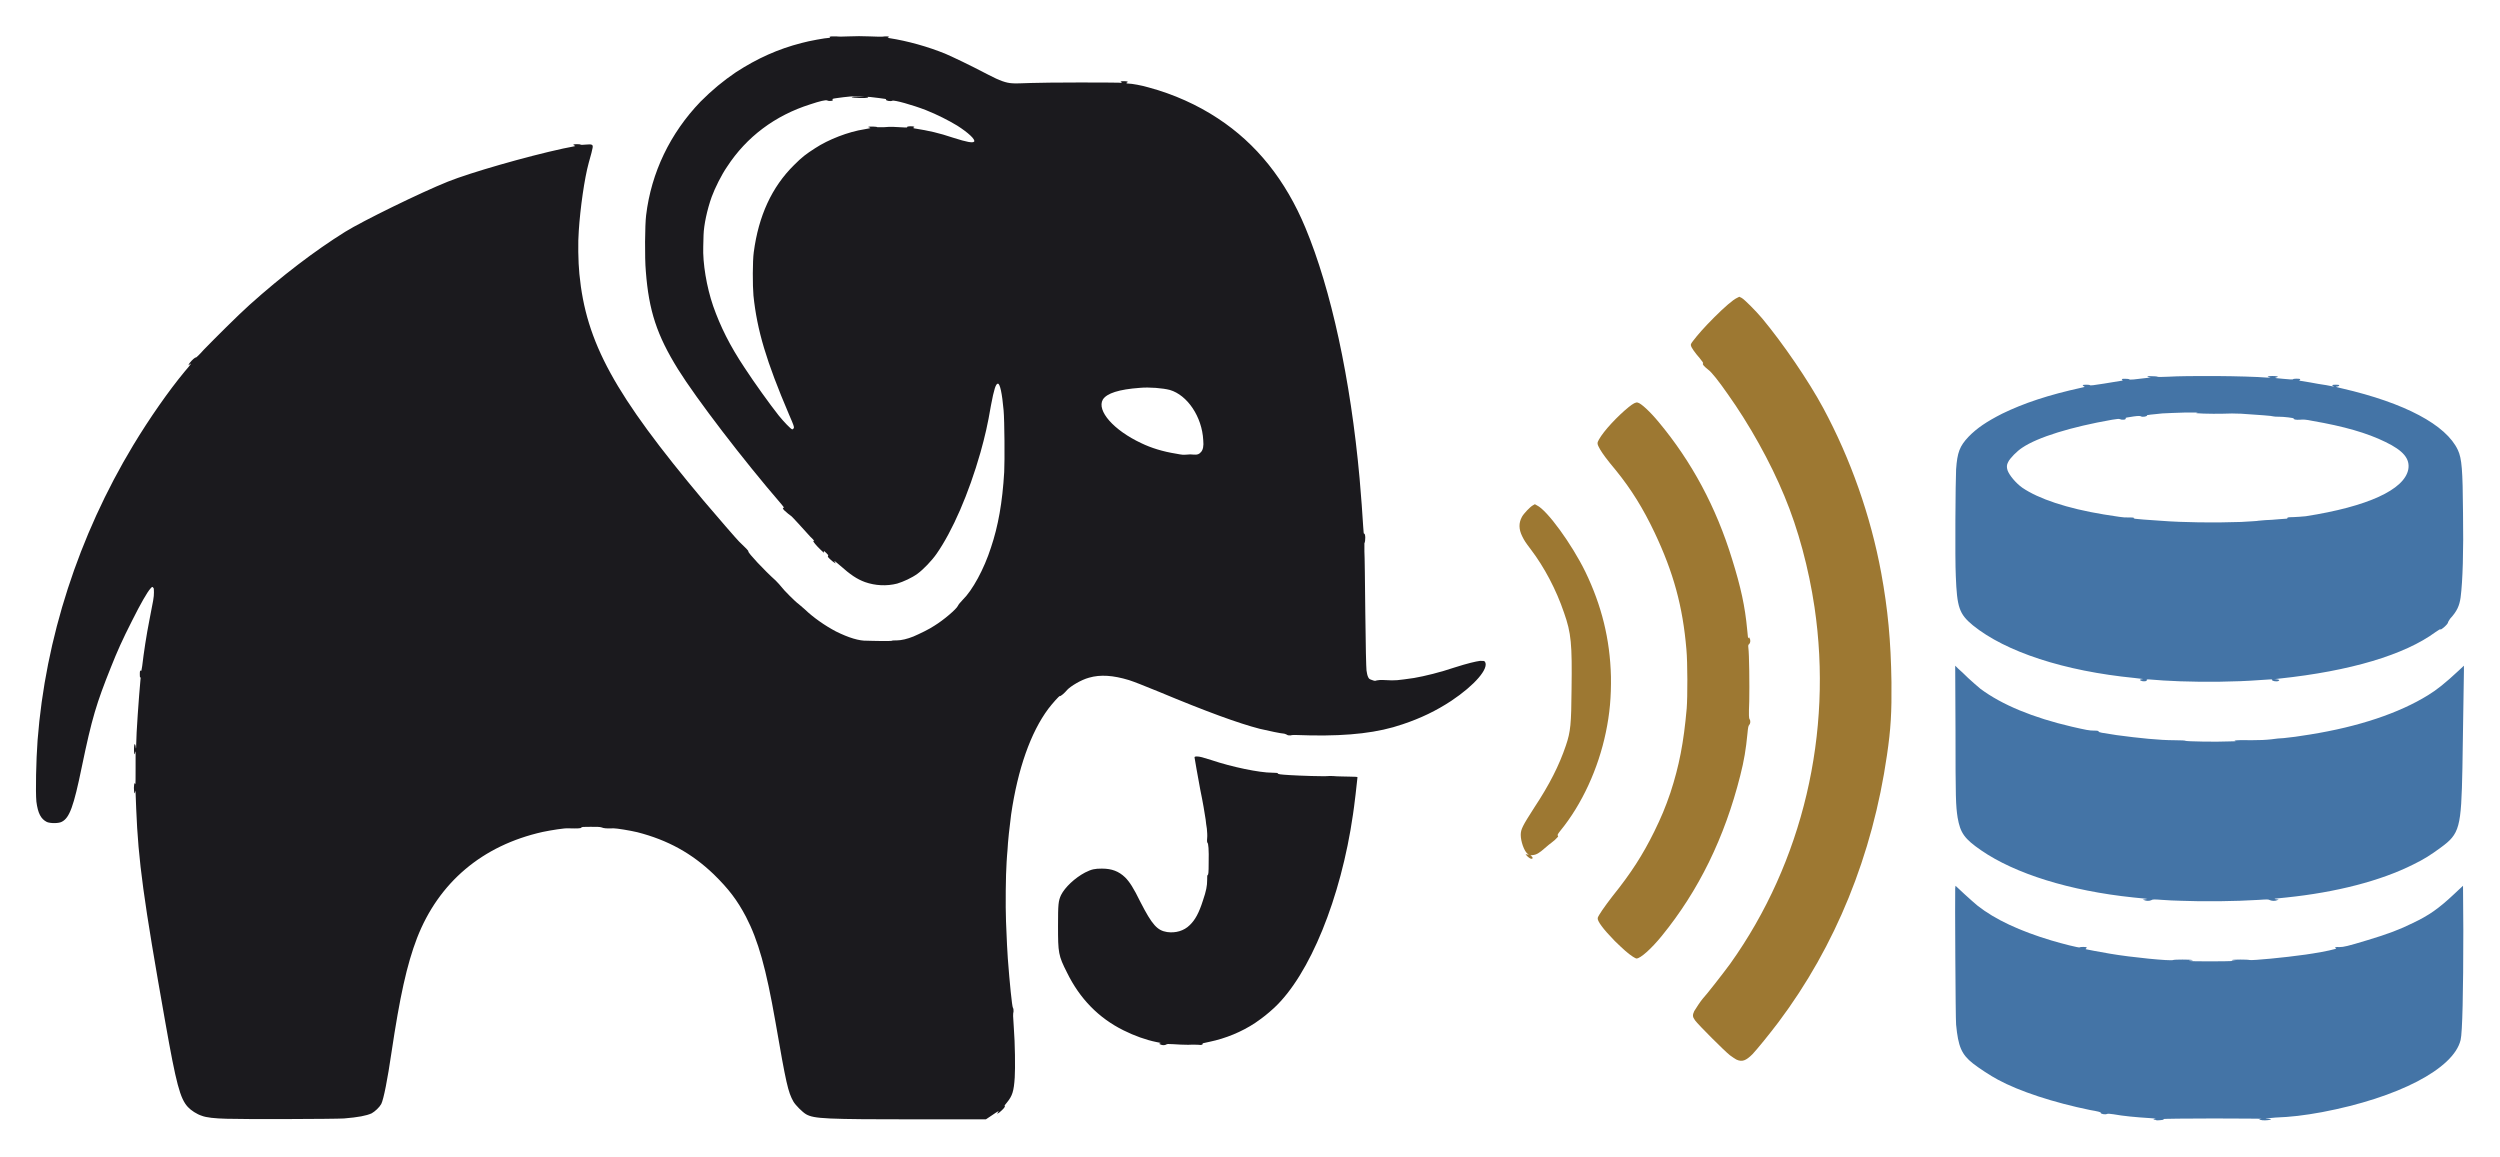
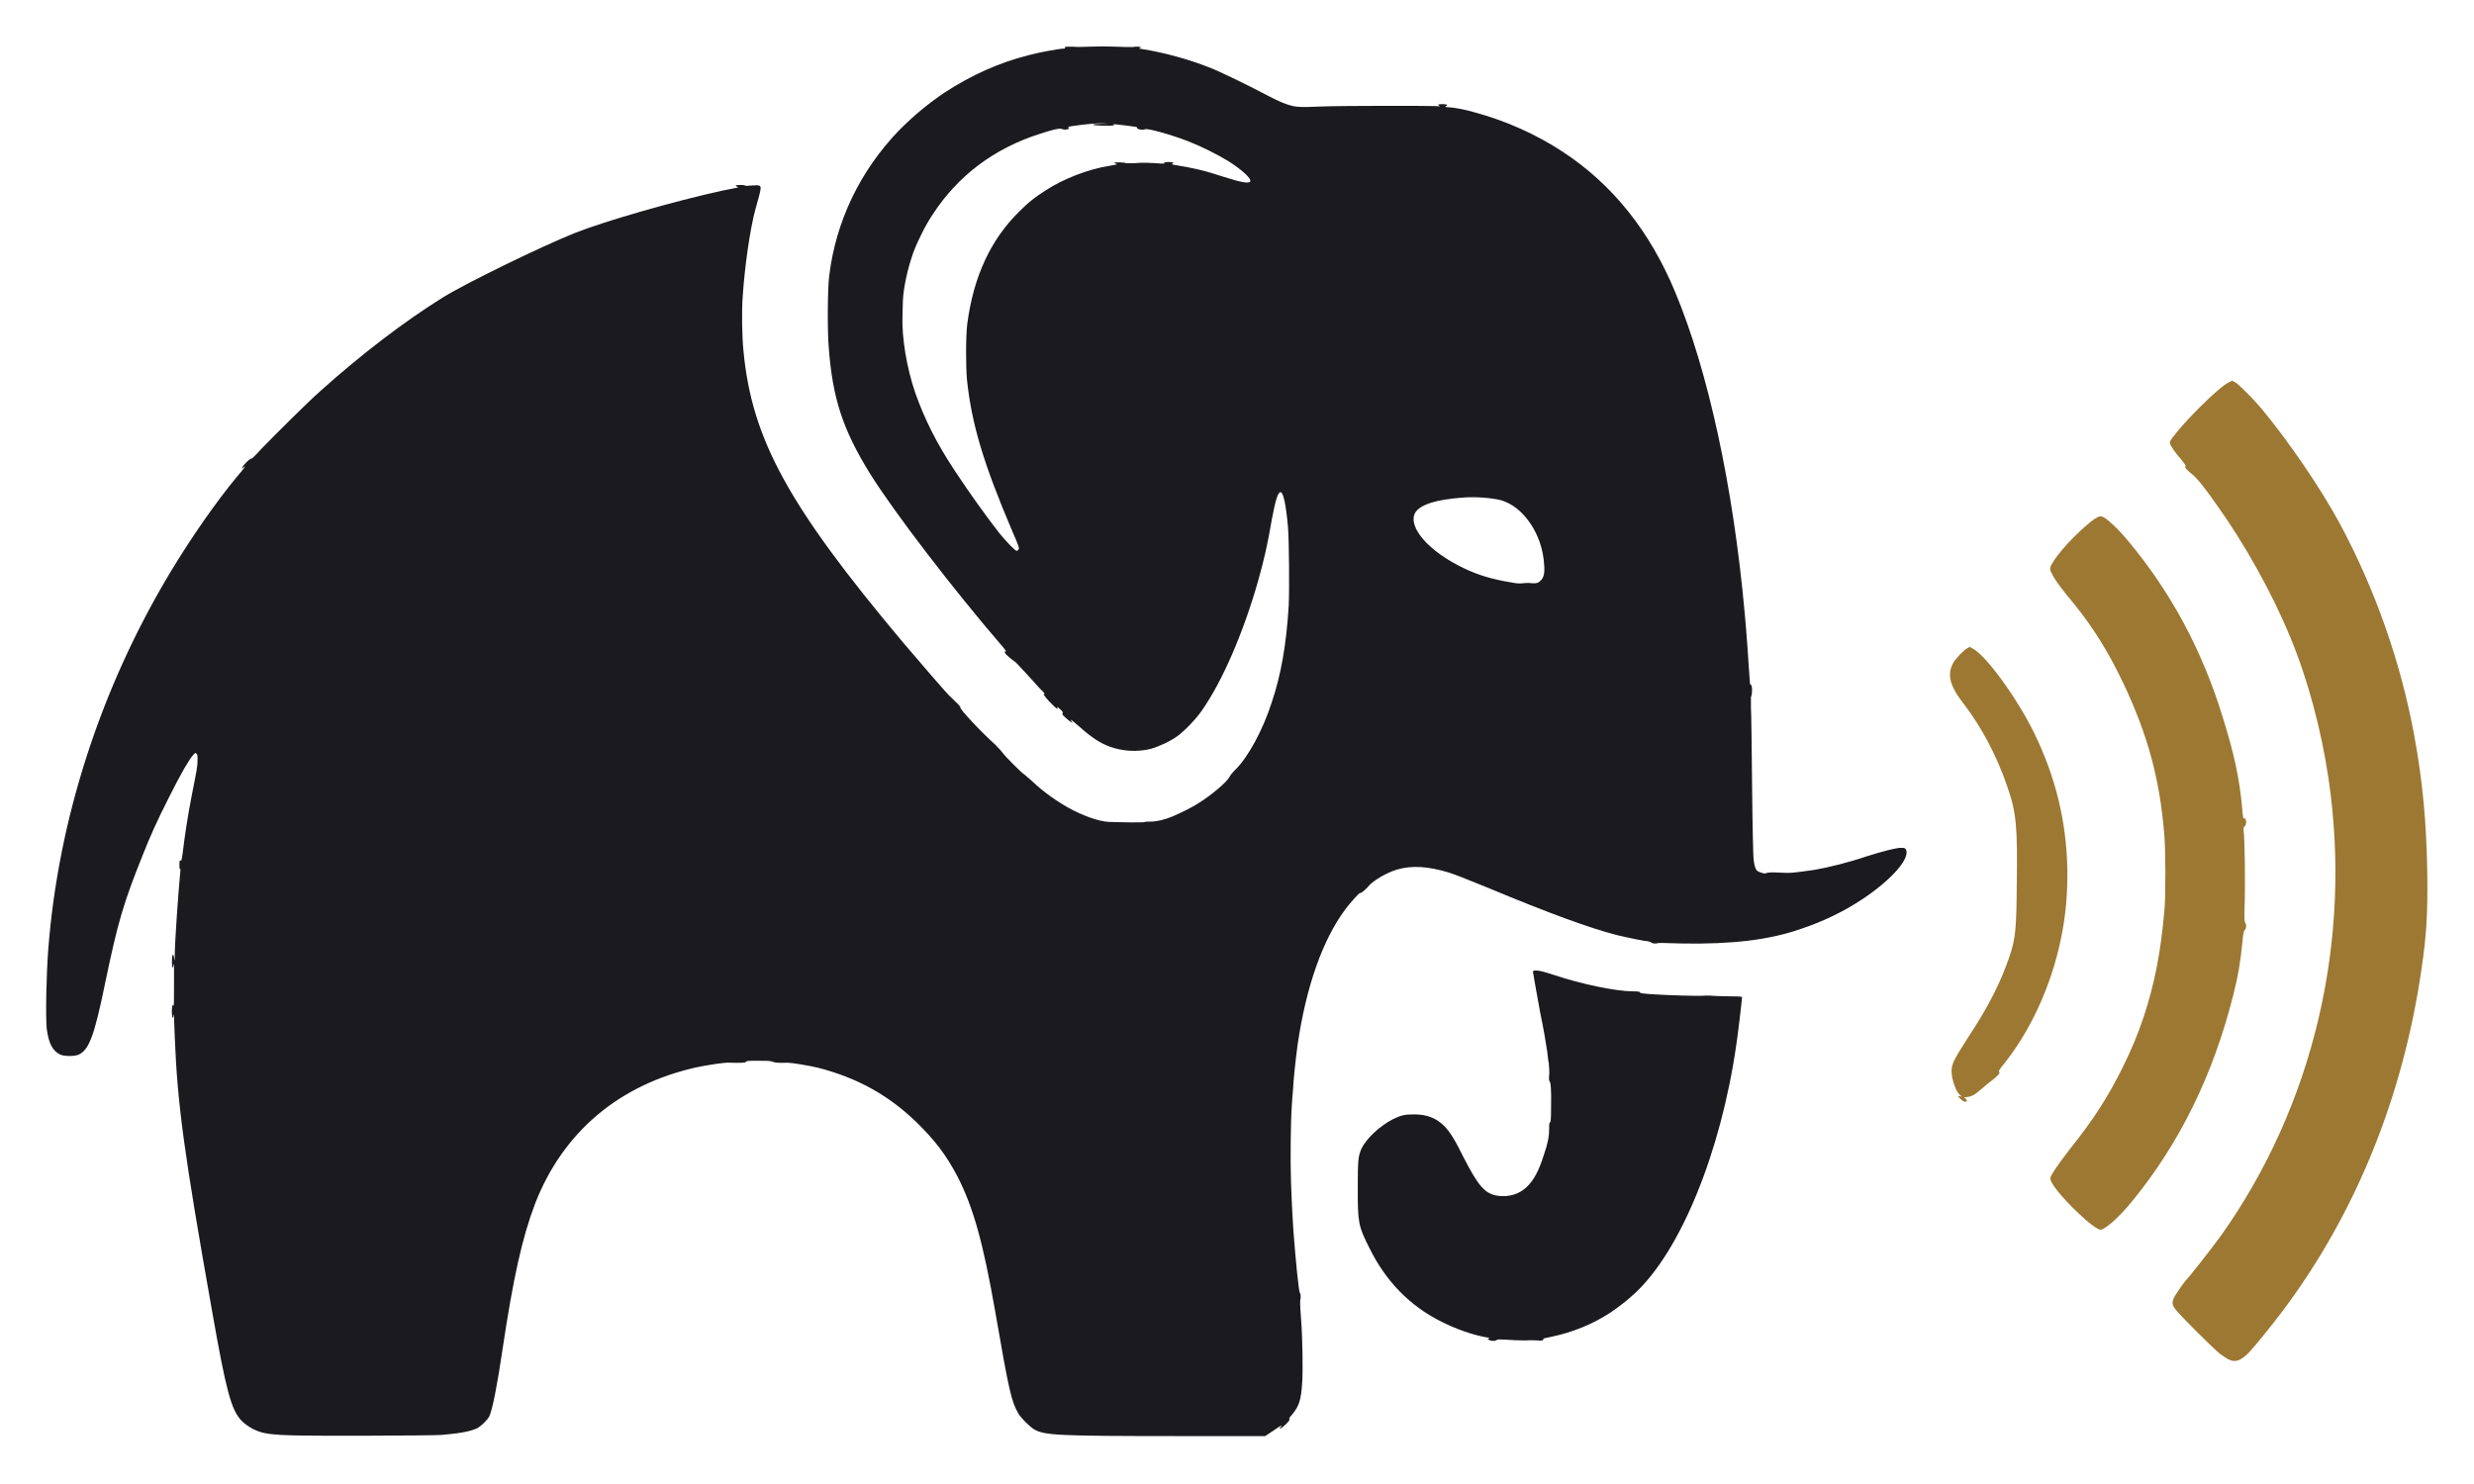
- <svg xmlns="http://www.w3.org/2000/svg" viewBox="621.7 320.2 831.5 384.7" role="img" aria-label="pg-probe">
+ <svg xmlns="http://www.w3.org/2000/svg" viewBox="621.7 320.2 641.2 384.7" role="img" aria-label="pg-probe">
  <path fill="#1b1a1e" fill-rule="evenodd" d="M697.1 692.3C693.1 692.2 690.3 691.9 688.8 691.3C687.2 690.8 685.2 689.5 684.2 688.4C681.6 685.6 680.3 680.7 676.7 660.3C669.4 619.1 667.7 606.6 667 589.2C666.9 586.9 666.8 584.6 666.8 584C666.8 582.9 666.8 582.9 666.6 583.8C666.4 584.2 666.4 584.2 666.3 583.4C666.1 581.9 666.4 579.9 666.7 581C666.8 581.1 666.8 578.7 666.8 575.6C666.8 572.5 666.8 570 666.8 570.1C666.7 570.2 666.6 570.5 666.6 570.8C666.4 571.2 666.4 571.2 666.3 570.4C666.2 569.4 666.3 567.7 666.5 567.7C666.6 567.7 666.7 567.9 666.8 568.3C666.9 569.5 667 569.4 667 567.8C667 564.4 667.9 551.8 668.4 546.5C668.5 545.8 668.5 545.5 668.4 545.5C668.2 545.5 668.2 545.1 668.2 544.4C668.2 543.3 668.3 543.1 668.6 543.3C668.7 543.5 668.8 543 669 541.7C669.5 537.4 670.4 531.4 671.4 526.4C672.7 519.8 672.9 518.9 672.9 517.2C672.9 516.1 672.9 515.8 672.6 515.6C672.4 515.3 672.3 515.3 671.7 516C670.7 517.1 668.5 520.9 665.6 526.7C662.4 533 660.7 536.8 658.6 542.1C653.8 554.1 652.3 558.9 648.9 575.3C646.2 588.5 644.8 592.2 642.3 593.5C641.3 594.1 638.5 594.1 637.3 593.6C635.3 592.6 634.3 590.7 633.8 586.8C633.5 583.6 633.7 573.1 634.2 566.4C636.8 532.6 647.8 498.5 666 468.3C671.5 459.2 677.8 450.2 683.1 443.8C685.1 441.5 685.7 440.6 684.8 441.4C684.3 441.9 684.3 441.6 684.8 440.9C685.6 439.9 686.6 439 686.9 439.1C687 439.1 688 438.2 689.5 436.5C692.9 433 700.9 425 704.7 421.6C715.4 412 726.4 403.6 736.5 397.3C742.3 393.7 761.7 384.2 770.7 380.6C778.2 377.6 796.6 372.3 809 369.6C811.2 369.2 812.9 368.8 813 368.8C813 368.7 812.9 368.6 812.7 368.6C812.5 368.5 812.4 368.4 812.4 368.3C812.6 368.1 814.6 368.1 814.8 368.3C814.9 368.4 815.5 368.4 816.4 368.3C817.5 368.2 818.1 368.2 818.4 368.3C819.1 368.6 819.1 368.7 817.5 374.4C816.1 379.5 814.7 389.3 814.2 397C813.9 400.6 814 407.3 814.4 411.3C816.6 434.1 826 451.3 855.7 486.7C860.8 492.7 866.6 499.4 867.5 500.3C869.8 502.5 870.7 503.4 870.6 503.6C870.4 504 875.9 509.9 879.7 513.3C880.4 514 881.3 515 881.6 515.4C882.2 516.3 886.4 520.5 887.2 521C887.4 521.1 888.3 522 889.3 522.8C892.2 525.6 896.1 528.3 899.7 530.2C903.9 532.3 907.5 533.4 910.1 533.3C910.7 533.3 912.8 533.4 914.8 533.4C916.8 533.4 918.4 533.4 918.4 533.3C918.5 533.2 919.1 533.2 919.9 533.2C921.5 533.2 923.5 532.7 925.5 531.9C927.6 531 930.9 529.4 932.5 528.3C935.6 526.4 939.8 522.8 940.3 521.7C940.4 521.4 941.1 520.5 941.9 519.7C945.1 516.6 949 509.5 951.3 502.3C953.7 495.2 955.1 487.3 955.7 477.2C955.9 473.4 955.8 460 955.5 456.7C955 451 954.3 447.8 953.6 447.8C952.9 447.8 952.3 449.7 951.3 455C950.2 461.5 949.3 465.3 947.8 470.7C943.9 484.4 938.5 496.8 933.2 504.4C931.6 506.7 928.8 509.6 926.9 511C925 512.4 922.1 513.7 920.1 514.3C916.6 515.2 912.8 515 909.4 513.8C906.7 512.8 904.6 511.4 901 508.2C900 507.3 899.2 506.7 899.2 506.8C899.2 506.8 899.3 507 899.4 507.2C900 507.8 899.5 507.6 898.6 506.9C897.2 505.7 896.9 505.4 897.1 505.1C897.3 504.9 897.1 504.7 896.5 504.1C895.8 503.5 895.7 503.3 895.7 503.6C895.8 503.8 895.8 504 895.7 504C895.6 504 893.5 502 892.8 501.1C892.1 500.2 892 500 892.5 500.1C892.6 500.2 892.1 499.5 891.2 498.7C890.4 497.8 888.7 495.9 887.3 494.4C886 493 884.9 491.8 884.8 491.8C884.6 491.7 883.2 490.6 882.5 489.9C882 489.4 881.9 488.9 882.5 489.1C882.6 489.2 882.2 488.6 881.6 487.9C868.9 473.2 853.3 452.8 847.2 443C840.2 431.7 837.5 423.6 836.5 410.4C836.1 406 836.2 394.9 836.6 391.8C838.3 377.6 844.6 364.5 854.7 354C858.6 350.1 862.1 347.2 866.5 344.2C873.6 339.6 880.5 336.5 888.3 334.5C890.8 333.8 896.4 332.8 897.4 332.8C897.8 332.8 897.8 332.8 897.7 332.6C897.5 332.4 897.6 332.4 898.3 332.3C898.7 332.3 899.5 332.3 899.9 332.3C900.4 332.4 902.2 332.4 904.1 332.3C906.4 332.2 908.4 332.2 910.8 332.3C912.7 332.4 914.6 332.4 915.1 332.4C915.6 332.3 916.3 332.3 916.8 332.3C917.5 332.4 917.6 332.5 917.2 332.6C916.8 332.8 916.8 332.8 917.6 332.9C923.4 333.8 930.4 335.7 936.4 338.2C939.1 339.4 943.8 341.6 950.3 345C954.3 347.1 956.4 347.8 958.4 347.9C959.1 348 961.9 347.9 964.6 347.8C969.5 347.6 991 347.6 993.7 347.7C994.9 347.8 995 347.8 994.7 347.6C994.2 347.3 994.4 347.2 995.6 347.2C996.6 347.2 997.1 347.4 996.6 347.6C996.1 347.8 996.3 348 997 348C998.1 348 1001.5 348.6 1003.8 349.3C1012 351.5 1020 355.1 1026.8 359.6C1039.6 368 1049.3 380.1 1055.9 396C1064.4 416.4 1070.9 446.2 1073.9 479.3C1074.4 484.7 1074.9 492.1 1075.1 495.4C1075.2 497.3 1075.3 497.8 1075.4 497.7C1075.9 497.6 1075.9 500.2 1075.5 500.9C1075.5 501 1075.5 502.3 1075.5 503.6C1075.6 505 1075.7 514.1 1075.8 524C1075.9 535.1 1076.1 542.4 1076.2 543.2C1076.3 544 1076.5 544.9 1076.7 545.3C1077 546 1077.2 546.1 1078.1 546.4C1078.9 546.7 1079.1 546.7 1079.6 546.5C1080.1 546.4 1080.9 546.3 1082.4 546.4C1086 546.6 1086.3 546.5 1092 545.7C1095.5 545.1 1100.8 543.8 1105.5 542.2C1109.9 540.8 1112.5 540.2 1114 540C1115.2 540 1115.3 540 1115.6 540.3C1117 542.5 1112.2 548.1 1104.4 553.3C1099.4 556.6 1094.2 559.1 1088.2 561.1C1080.1 563.9 1070.5 565 1057.8 564.8C1051.5 564.6 1051.8 564.6 1050.9 564.8C1050.3 564.8 1050 564.8 1049.6 564.5C1049.2 564.3 1048.8 564.2 1048.7 564.2C1048 564.2 1043.6 563.3 1040.7 562.6C1033.7 560.8 1023 556.9 1007.2 550.3C1001.3 547.9 999.3 547.1 997.2 546.4C991.9 544.8 987.7 544.5 983.9 545.6C981.3 546.3 977.8 548.4 976.6 549.7C975.9 550.6 974.4 551.9 974.2 551.7C974 551.6 971.7 554.2 970.4 555.9C964.5 563.8 960.2 576 958 591.1C957.5 594.8 956.9 600.4 956.8 602.9C956.7 603.7 956.6 605.5 956.5 606.9C956.2 611.3 956.1 621.5 956.3 626.7C956.6 634.9 956.7 635.3 956.9 639C957.5 647 958.3 655 958.6 655.4C958.8 655.7 958.8 656 958.8 656.6C958.6 657.6 958.6 657.9 958.9 662.1C959.3 667.1 959.4 675.5 959.2 678.6C958.9 683.2 958.4 684.7 956.6 686.9C955.9 687.7 955.7 688 955.9 688.1C956.1 688.3 955.3 689.2 954.1 690.2C953.4 690.7 953.1 690.7 953.6 690.2C954.2 689.5 953.7 689.7 951.7 691.1L949.6 692.5L927.8 692.5C895.9 692.5 892.5 692.3 889.8 690.8C888.6 690.1 886.3 687.8 885.6 686.6C883.8 683.4 883.2 680.8 879.6 660C876.5 642.3 873.9 633 869.8 625.1C866.9 619.6 864.1 615.9 859.1 611C851.8 604 843.8 599.6 833.7 597C831.2 596.4 826.8 595.7 825.8 595.7C823.4 595.8 822.5 595.7 821.8 595.4C821.2 595.2 820.4 595.2 818.1 595.2C815.5 595.2 815.2 595.2 815 595.5C814.9 595.7 814 595.8 810.7 595.7C809.5 595.6 805.1 596.3 802.2 596.9C782.1 601.4 767.6 613.7 760.4 632.2C757 641.1 754.7 651.6 751.9 670.3C750.6 679.2 749.3 685.8 748.5 687.4C747.9 688.5 746.4 689.9 745.3 690.5C743.5 691.3 740.9 691.8 736.1 692.2C733 692.4 702.4 692.5 697.1 692.3ZM1007.7 667.6L1007.2 667.4L1007.6 667.2C1007.9 667.1 1007.7 667 1006.4 666.8C1002.9 666.1 999 664.7 995.4 662.9C987.1 658.8 980.8 652.3 976.6 643.7C973.7 638 973.6 637.1 973.6 628.2C973.6 620.9 973.7 619.9 974.6 617.9C975.9 615.3 979.2 612.2 982.6 610.4C984.8 609.3 985.8 609.1 988.2 609.1C991.5 609.1 993.8 610 995.9 612C997.4 613.5 998.7 615.5 1001 620.2C1004.9 627.8 1006.6 629.7 1009.9 630.2C1012.7 630.6 1015.5 629.8 1017.4 627.9C1019.2 626.2 1020.5 623.8 1021.8 619.7C1022.9 616.5 1023.2 614.8 1023.2 612.9C1023.2 611.7 1023.2 611.3 1023.4 611.2C1023.6 611.1 1023.7 610.5 1023.7 607.2C1023.8 602.7 1023.6 600.7 1023.3 600.5C1023.2 600.4 1023.1 600 1023.2 599C1023.3 598.1 1023.2 596.9 1023.1 595.8C1022.9 594.9 1022.8 593.5 1022.7 592.8C1022.4 590.8 1021.8 587.1 1020.9 582.8C1020.1 578.4 1019 572.4 1019 572.1C1019 571.9 1019.2 571.8 1019.8 571.8C1020.7 571.8 1021.8 572.1 1024.6 573C1031.4 575.3 1040.6 577.2 1044.8 577.2C1046.1 577.2 1046.7 577.3 1046.7 577.4C1046.7 577.7 1047.4 577.8 1050.7 578C1053.9 578.2 1062.3 578.5 1063.8 578.3C1064.5 578.3 1065.6 578.3 1066.3 578.4C1067 578.4 1068.8 578.5 1070.4 578.5C1072.5 578.5 1073.2 578.6 1073.2 578.7C1073.2 579.2 1072 589.4 1071.7 591.1C1067.7 618.9 1057.3 644.4 1045.5 655.4C1043.2 657.5 1041.8 658.6 1039.2 660.4C1034.7 663.4 1029.3 665.6 1024 666.7C1021.7 667.2 1021.6 667.2 1021.7 667.3C1021.9 667.6 1021.2 667.9 1020.4 667.7C1020.1 667.7 1018.5 667.6 1016.9 667.7C1015.4 667.7 1013.2 667.6 1012 667.5C1010.3 667.4 1009.9 667.4 1009.6 667.6C1009.2 667.9 1008.2 667.9 1007.7 667.6ZM1016.5 471.4C1017.1 471.3 1018 471.3 1018.7 471.4C1020 471.5 1020.5 471.3 1021.2 470.5C1021.8 469.8 1022.1 468.6 1021.9 466.6C1021.5 458.8 1016.6 451.6 1010.8 449.9C1008.5 449.3 1004 448.9 1000.8 449.2C993.9 449.7 989.8 451 988.5 453.1C986.4 456.8 992.1 463.3 1001.3 467.6C1004.6 469.2 1008.5 470.4 1012.9 471.1C1015 471.5 1015.2 471.5 1016.5 471.4ZM885.7 462.6C885.9 462.2 885.7 461.7 884.1 458C876.6 440.4 873.5 430.1 872.3 418.5C872 415.2 872 406.9 872.4 404.1C874 392 878.4 382.4 885.8 375.1C888.5 372.4 889.7 371.5 892.8 369.5C897.2 366.6 903.9 364 909.2 363.2C909.9 363.1 910.6 362.9 910.8 362.9L911.2 362.8L910.9 362.6C910.6 362.6 910.5 362.5 910.5 362.4C910.7 362.2 913.4 362.3 913.5 362.5C913.5 362.5 914.5 362.5 915.8 362.5C917.7 362.3 919.7 362.4 922.7 362.6C923.3 362.6 923.7 362.6 923.5 362.6C923.1 362.4 923.6 362.2 924.6 362.2C925.7 362.2 926.1 362.4 925.6 362.6C925.3 362.8 925.4 362.8 925.8 362.9C930.8 363.7 933.9 364.4 938.7 366C943.4 367.5 945.2 367.8 945.7 367.3C946.2 366.6 943.7 364.3 940.1 362C937.3 360.3 933.4 358.3 929.6 356.8C925.2 355.1 919.1 353.4 918.5 353.7C917.9 354 916.2 353.7 916.4 353.3C916.5 353.1 916.2 353.1 914 352.8C911.8 352.5 909.8 352.3 910.3 352.5C911.2 352.8 908.2 352.9 905.9 352.7C904.3 352.6 904.9 352.3 907.2 352.3L909.2 352.3L907.7 352.2C905.9 352.1 903 352.4 900.2 352.8C898.7 353 898.4 353.1 898.6 353.3C899.2 353.7 897.6 354 896.8 353.6C896.3 353.4 894.5 353.8 891.2 354.9C879.5 358.6 870 365.7 863.5 375.7C861.7 378.3 859.5 382.7 858.4 385.7C856.9 389.9 855.8 395 855.7 398.4C855.7 399.4 855.6 401.1 855.6 402.2C855.4 407.7 856.7 415.6 858.9 422C861.3 428.8 864.4 435.1 869.4 442.6C872.6 447.5 877.7 454.6 880.7 458.4C882.4 460.5 884.8 463 885.2 463C885.4 463 885.6 462.8 885.7 462.6Z" />
  <path fill="#9d7832" d="M1199.2 672.6C1198.8 672.4 1197.8 671.7 1197.1 671.2C1195.4 669.9 1186.5 661 1185.5 659.6C1184.6 658.4 1184.6 657.8 1185.2 656.5C1185.7 655.6 1187.4 653.1 1188 652.4C1189.4 650.9 1194.7 644.1 1197.2 640.7C1221.3 606.9 1231.4 564 1225.2 522.1C1223.3 509.3 1219.8 496.2 1215.2 485.2C1210.5 473.8 1203.5 461.3 1196.3 451.2C1193.3 446.9 1191 444 1189.9 443.2C1188.4 442 1187.9 441.4 1188.1 441.1C1188.3 440.9 1188 440.6 1187 439.3C1185.5 437.6 1184.2 435.8 1184.1 435.1C1184 434.8 1184.1 434.5 1184.8 433.6C1186.4 431.5 1188.5 429.1 1191.9 425.7C1195.3 422.3 1198.1 419.9 1199.4 419.3L1200.2 418.9L1201 419.3C1201.9 419.8 1205.5 423.4 1207.8 426.1C1214.7 434.4 1223.2 446.8 1228.1 455.9C1237.2 472.8 1243.9 491.8 1247.4 510.8C1249.6 522.8 1250.6 533.3 1250.8 547.1C1250.9 557.1 1250.6 562.6 1249.3 571.4C1244.5 604.6 1232.2 634.9 1213.2 660.2C1210.1 664.3 1206.1 669.2 1204.6 670.8C1202.4 673 1201.1 673.5 1199.2 672.6ZM1164.8 638.4C1163.1 637.3 1161.6 635.9 1158.8 633.2C1154.8 629.1 1152.9 626.5 1153.1 625.5C1153.3 624.7 1155.3 621.8 1158 618.3C1164.2 610.6 1168.1 604.5 1171.9 596.8C1174.2 592.1 1175.6 588.8 1177.3 583.8C1180.2 574.9 1181.7 567.2 1182.7 555.8C1183 552 1183 540.4 1182.6 536.2C1181.4 521.9 1178.3 510.6 1172 497.3C1168.2 489.3 1164.3 483 1159.2 476.7C1156.1 473 1154.8 471.2 1153.9 469.7C1152.9 467.9 1152.8 467.6 1153.5 466.4C1155.1 463.5 1159.7 458.6 1163.4 455.6C1164.9 454.4 1165.8 453.9 1166.4 454.1C1167.5 454.3 1170.6 457.2 1173.4 460.6C1184.4 473.8 1192.5 488.9 1197.8 506.2C1200.7 515.5 1202.1 521.9 1202.8 529.5C1203 532 1203.1 532.6 1203.3 532.4C1203.4 532.1 1203.5 532.1 1203.6 532.5C1204 533 1203.9 534 1203.5 534.4C1203.2 534.6 1203.1 534.8 1203.2 535.6C1203.5 537.8 1203.6 548.1 1203.5 553.4C1203.3 558.3 1203.4 559.1 1203.6 559.4C1204 559.9 1203.9 560.9 1203.5 561.3C1203.2 561.6 1203.1 562.1 1202.9 564.2C1202.4 569.4 1201.8 573.1 1200.5 578.2C1195.3 598.8 1186.7 616.4 1174.4 631.5C1170.9 635.8 1167.3 639 1166 639C1165.8 639 1165.3 638.7 1164.8 638.4ZM1130.3 605.5C1130.1 605.4 1129.7 605 1129.5 604.8L1129.1 604.3L1129.7 604.4L1130.2 604.5L1129.7 604.1C1128.6 603.2 1127.5 600 1127.5 597.9C1127.5 596 1128.1 594.9 1132 588.8C1137.1 581.1 1140.3 574.7 1142.5 568.2C1144.1 563.5 1144.3 561 1144.4 549.4C1144.6 534.4 1144.3 530.8 1141.9 524C1139.3 516.3 1135.3 508.8 1130.9 503C1129 500.5 1128.7 500 1128 498.6C1126.8 496.2 1126.8 494.1 1127.9 492.1C1128.5 491 1130.6 488.8 1131.5 488.3L1132.2 487.9L1132.9 488.3C1136.3 489.9 1144.5 501.2 1149 510.4C1154.4 521.6 1157.2 532.8 1157.5 545.2C1157.6 552 1157.1 557.6 1155.8 563.8C1153.3 575.8 1147.9 587.7 1140.6 596.6C1139.8 597.6 1139.7 597.9 1139.8 598.1C1140 598.3 1140 598.4 1139.7 598.7C1139.3 599.2 1138.4 600 1137.7 600.5C1137.4 600.7 1136.4 601.5 1135.5 602.3C1133.7 603.9 1132.7 604.5 1131.5 604.6L1130.7 604.7L1131.1 605C1131.9 605.7 1131.2 606.2 1130.3 605.5Z" />
-   <path fill="#4474a6" fill-rule="evenodd" d="M1338.9 692.8C1338.8 692.7 1338.5 692.6 1338.2 692.6C1337.8 692.4 1337.8 692.4 1338.5 692.3C1339 692.3 1338.6 692.2 1337 692.1C1332.1 691.8 1327.9 691.4 1324.6 690.8C1323.4 690.6 1322.7 690.6 1322.5 690.7C1321.9 691 1320.3 690.7 1320.4 690.3C1320.5 690.1 1319.3 689.8 1316.9 689.4C1304.7 686.9 1293.4 683.2 1286.2 679.3C1283.9 678.1 1279.8 675.4 1277.9 673.9C1274.1 670.9 1273 668.3 1272.3 661C1272.1 659.1 1271.9 618.1 1272 615.7L1272.1 614.8L1275.1 617.6C1276.7 619.1 1278.7 620.8 1279.4 621.4C1285.2 626 1293.6 629.9 1304 633C1307.7 634.1 1313.2 635.5 1313.4 635.3C1313.6 635.1 1315.6 635.1 1315.7 635.3C1315.8 635.4 1315.7 635.5 1315.6 635.6C1315.4 635.7 1315.4 635.8 1315.4 635.9C1315.6 636 1320.1 636.8 1323.5 637.4C1330.4 638.6 1343.7 639.9 1344.5 639.5C1344.9 639.3 1350.2 639.3 1350.8 639.5C1351.2 639.6 1351.1 639.6 1350.5 639.7C1350.2 639.7 1349.8 639.7 1349.8 639.8C1349.8 640 1363.1 640 1364.5 639.8L1365.4 639.7L1364.6 639.7C1364 639.7 1363.8 639.6 1364.1 639.5C1364.5 639.3 1369.3 639.3 1369.9 639.5C1370.8 639.7 1381.5 638.7 1388.5 637.7C1391.4 637.3 1396.5 636.4 1398.1 635.9C1398.7 635.8 1398.8 635.7 1398.6 635.6C1398 635.3 1398.6 635.1 1399.8 635.2C1401.2 635.2 1402.5 634.9 1409.1 632.9C1415.8 630.9 1420 629.3 1424.2 627.2C1429.5 624.7 1432.8 622.4 1437.8 617.7L1440.9 614.8L1441 629.7C1441 649.9 1440.7 663.7 1440.1 666.1C1437.8 675.7 1419.3 685.3 1394 690.1C1388 691.2 1383.7 691.7 1378.5 691.9C1375.8 692.1 1374.3 692.3 1376 692.3C1376.6 692.3 1377 692.4 1377 692.5C1377 692.7 1375.3 692.9 1374.2 692.8C1372.9 692.6 1372.8 692.4 1373.9 692.3C1374.5 692.3 1367.3 692.2 1358 692.2C1348.7 692.2 1341.1 692.3 1341.2 692.4C1341.3 692.4 1341.4 692.5 1341.3 692.6C1341.1 692.7 1339.2 692.9 1338.9 692.8ZM1347.1 619.8C1345.3 619.8 1342.5 619.6 1340.8 619.5C1338.1 619.3 1337.7 619.3 1337.2 619.6C1336.7 619.9 1335.5 619.9 1334.9 619.6L1334.4 619.4L1335.2 619.3L1335.9 619.2L1335.3 619.1C1335 619.1 1333.2 618.9 1331.3 618.7C1310.1 616.5 1291.9 610.8 1280.6 603C1275.1 599.2 1273.7 597.3 1272.8 592.1C1272.2 588.1 1272.1 586 1272.1 563.4L1272 541.6L1273 542.6C1273.6 543.1 1275.1 544.5 1276.3 545.7C1277.5 546.8 1279.3 548.4 1280.4 549.3C1287.5 554.6 1297.9 558.9 1310.8 561.9C1315.6 563 1316.6 563.2 1318.2 563.2C1319.4 563.2 1319.7 563.3 1319.7 563.5C1319.8 563.8 1320.4 563.9 1325.7 564.7C1333.1 565.7 1340 566.4 1344.9 566.4C1347.3 566.4 1348.6 566.5 1348.6 566.6C1348.8 566.8 1358.9 567 1362.9 566.8C1364.6 566.8 1365.7 566.7 1365.3 566.7C1364.8 566.6 1364.8 566.6 1365.1 566.5C1365.4 566.4 1367.5 566.3 1370.1 566.4C1373.3 566.4 1375.3 566.3 1377.1 566.1C1378.5 565.9 1380.3 565.7 1381.2 565.7C1383.4 565.5 1386.4 565.1 1390 564.5C1406.2 561.9 1419.6 557.4 1429.3 551.4C1432.1 549.7 1435 547.4 1439.5 543.2L1441.2 541.6L1441.2 543.3C1441.2 545.1 1440.9 561.1 1440.7 575.6C1440.3 595.6 1439.8 597.5 1433.5 602.1C1430.1 604.6 1427.9 606 1424.4 607.7C1413.5 613.2 1398.6 617 1382.2 618.7C1380.2 618.9 1378.5 619.1 1378.3 619.1C1378.2 619.2 1378.4 619.3 1378.8 619.3L1379.6 619.4L1379.1 619.6C1378.5 619.9 1377.4 619.9 1376.7 619.6C1376.2 619.3 1375.8 619.3 1373 619.5C1365 620 1354.6 620.1 1347.1 619.8ZM1346.8 546.8C1343.4 546.7 1338.9 546.4 1336.8 546.2C1336 546.1 1335.7 546.2 1335.7 546.3C1336 546.8 1334.6 547 1333.8 546.6C1333.2 546.4 1333.4 546.2 1334.1 546.1C1335 546.1 1334.5 546 1331.7 545.7C1308.2 543.4 1288.8 537 1277.9 528.2C1273.3 524.4 1272.6 522.2 1272.2 511.8C1271.9 506 1272.1 480.1 1272.3 476.3C1272.7 470.6 1273.5 468.6 1276.4 465.5C1279.2 462.6 1282.5 460.4 1287.6 457.8C1294.8 454.3 1302.8 451.6 1314.2 449.1C1315.2 448.9 1315.2 448.9 1314.8 448.7C1314.5 448.5 1314.4 448.4 1314.4 448.3C1314.6 448.1 1316.6 448.1 1316.8 448.3C1316.9 448.5 1318.2 448.3 1321.4 447.8C1323.9 447.4 1326.4 447 1326.9 446.9C1327.7 446.8 1327.8 446.8 1327.6 446.6C1327.5 446.5 1327.4 446.3 1327.4 446.3C1327.6 446.1 1329.6 446.2 1329.8 446.3C1329.9 446.5 1330.4 446.5 1331.4 446.4C1332.3 446.3 1333.8 446.1 1334.9 446C1336.8 445.8 1337.6 445.7 1336.7 445.7C1336.4 445.7 1336.1 445.6 1336 445.5C1335.8 445.4 1336 445.3 1336.6 445.3C1338 445.3 1339.2 445.4 1339.3 445.5C1339.4 445.6 1340.7 445.6 1342.7 445.5C1349.3 445.1 1368.4 445.2 1375.9 445.8C1377.1 445.8 1377.2 445.8 1376.2 445.6C1375.8 445.4 1375.8 445.4 1376.6 445.3C1377.7 445.2 1379.3 445.3 1379.3 445.5C1379.3 445.6 1379 445.7 1378.6 445.8C1378.1 445.9 1378.5 446 1381.1 446.2C1383.3 446.4 1384.3 446.5 1384.4 446.3C1384.6 446.1 1386.6 446.1 1386.7 446.3C1386.8 446.4 1386.7 446.6 1386.6 446.6C1386.2 446.8 1386.2 446.8 1390.1 447.4C1391.6 447.7 1394 448.1 1395.4 448.3C1397.7 448.8 1398.6 448.9 1397.7 448.6C1397.5 448.5 1397.4 448.4 1397.4 448.3C1397.6 448.1 1399.6 448.1 1399.7 448.3C1399.9 448.5 1399.3 448.8 1398.7 448.8C1398.5 448.9 1399.4 449.1 1400.7 449.4C1421.5 454.2 1435.3 461.5 1439.2 469.9C1440.5 472.7 1440.8 476.4 1440.9 490.8C1441.1 503.5 1440.8 513.5 1440.1 518.9C1439.7 521.7 1438.9 523.5 1436.6 526C1436.2 526.6 1435.9 527.1 1435.9 527.2C1436 527.4 1435.2 528.4 1434.1 529.2C1433.7 529.5 1433.4 529.7 1433.4 529.5C1433.3 529.4 1432.7 529.8 1431.8 530.4C1421.5 538 1403.4 543.4 1379.8 545.9C1378.1 546.1 1377.8 546.1 1378.6 546.1C1379.7 546.2 1380.1 546.4 1379.5 546.7C1378.9 547 1377.2 546.7 1377.4 546.3C1377.5 546.1 1377.3 546.1 1373.2 546.4C1365.4 547 1354.8 547.1 1346.8 546.8ZM1367.1 493.8C1370.2 493.6 1372.7 493.5 1372.8 493.4C1372.9 493.4 1373.9 493.3 1375.1 493.2C1376.3 493.2 1378.3 493 1379.6 492.9C1381 492.8 1382.1 492.7 1382.3 492.7C1382.4 492.7 1382.5 492.6 1382.5 492.5C1382.4 492.3 1382.9 492.2 1384.3 492.2C1385.4 492.2 1387.3 492 1388.6 491.9C1409.1 488.7 1421.4 483.1 1422.7 476.3C1423.3 472.8 1421.1 470.1 1415.1 467.2C1409 464.2 1401.3 462 1390.9 460.2C1388.5 459.7 1387.7 459.7 1386.7 459.8C1385.4 459.9 1384.4 459.7 1384.6 459.4C1384.7 459.2 1381.4 458.8 1379.6 458.8C1378.9 458.8 1378.2 458.8 1377.9 458.7C1377.4 458.5 1373.1 458.2 1367.1 457.8C1365.4 457.7 1362.7 457.7 1361 457.8C1357.4 457.9 1350.4 457.7 1352.5 457.5C1353.2 457.4 1351.5 457.4 1348.7 457.4C1345.9 457.5 1342.4 457.6 1340.9 457.7C1339.4 457.9 1337.7 458 1337 458.1C1336.3 458.2 1335.7 458.3 1335.8 458.3C1336 458.7 1334.4 459 1333.8 458.7C1333.6 458.5 1332.9 458.5 1331.4 458.7C1328.9 459.1 1328.6 459.1 1328.7 459.3C1329 459.8 1327.5 460 1326.8 459.6C1326.4 459.5 1325.9 459.5 1324.2 459.8C1310.5 462.2 1299.5 465.6 1294.3 469.1C1292.6 470.2 1290.2 472.6 1289.6 473.9C1289.1 474.8 1289.1 475.6 1289.4 476.6C1290 478.3 1292.2 480.9 1294.3 482.4C1299.7 486.1 1309.2 489.3 1321.4 491.3C1325.7 492 1328.3 492.4 1329.2 492.3C1330.7 492.3 1331.5 492.3 1331.4 492.5C1331.3 492.7 1331.8 492.8 1334.6 493C1336 493.1 1338.5 493.3 1340.3 493.4C1347.9 494 1358.3 494.1 1367.1 493.8Z" />
</svg>
